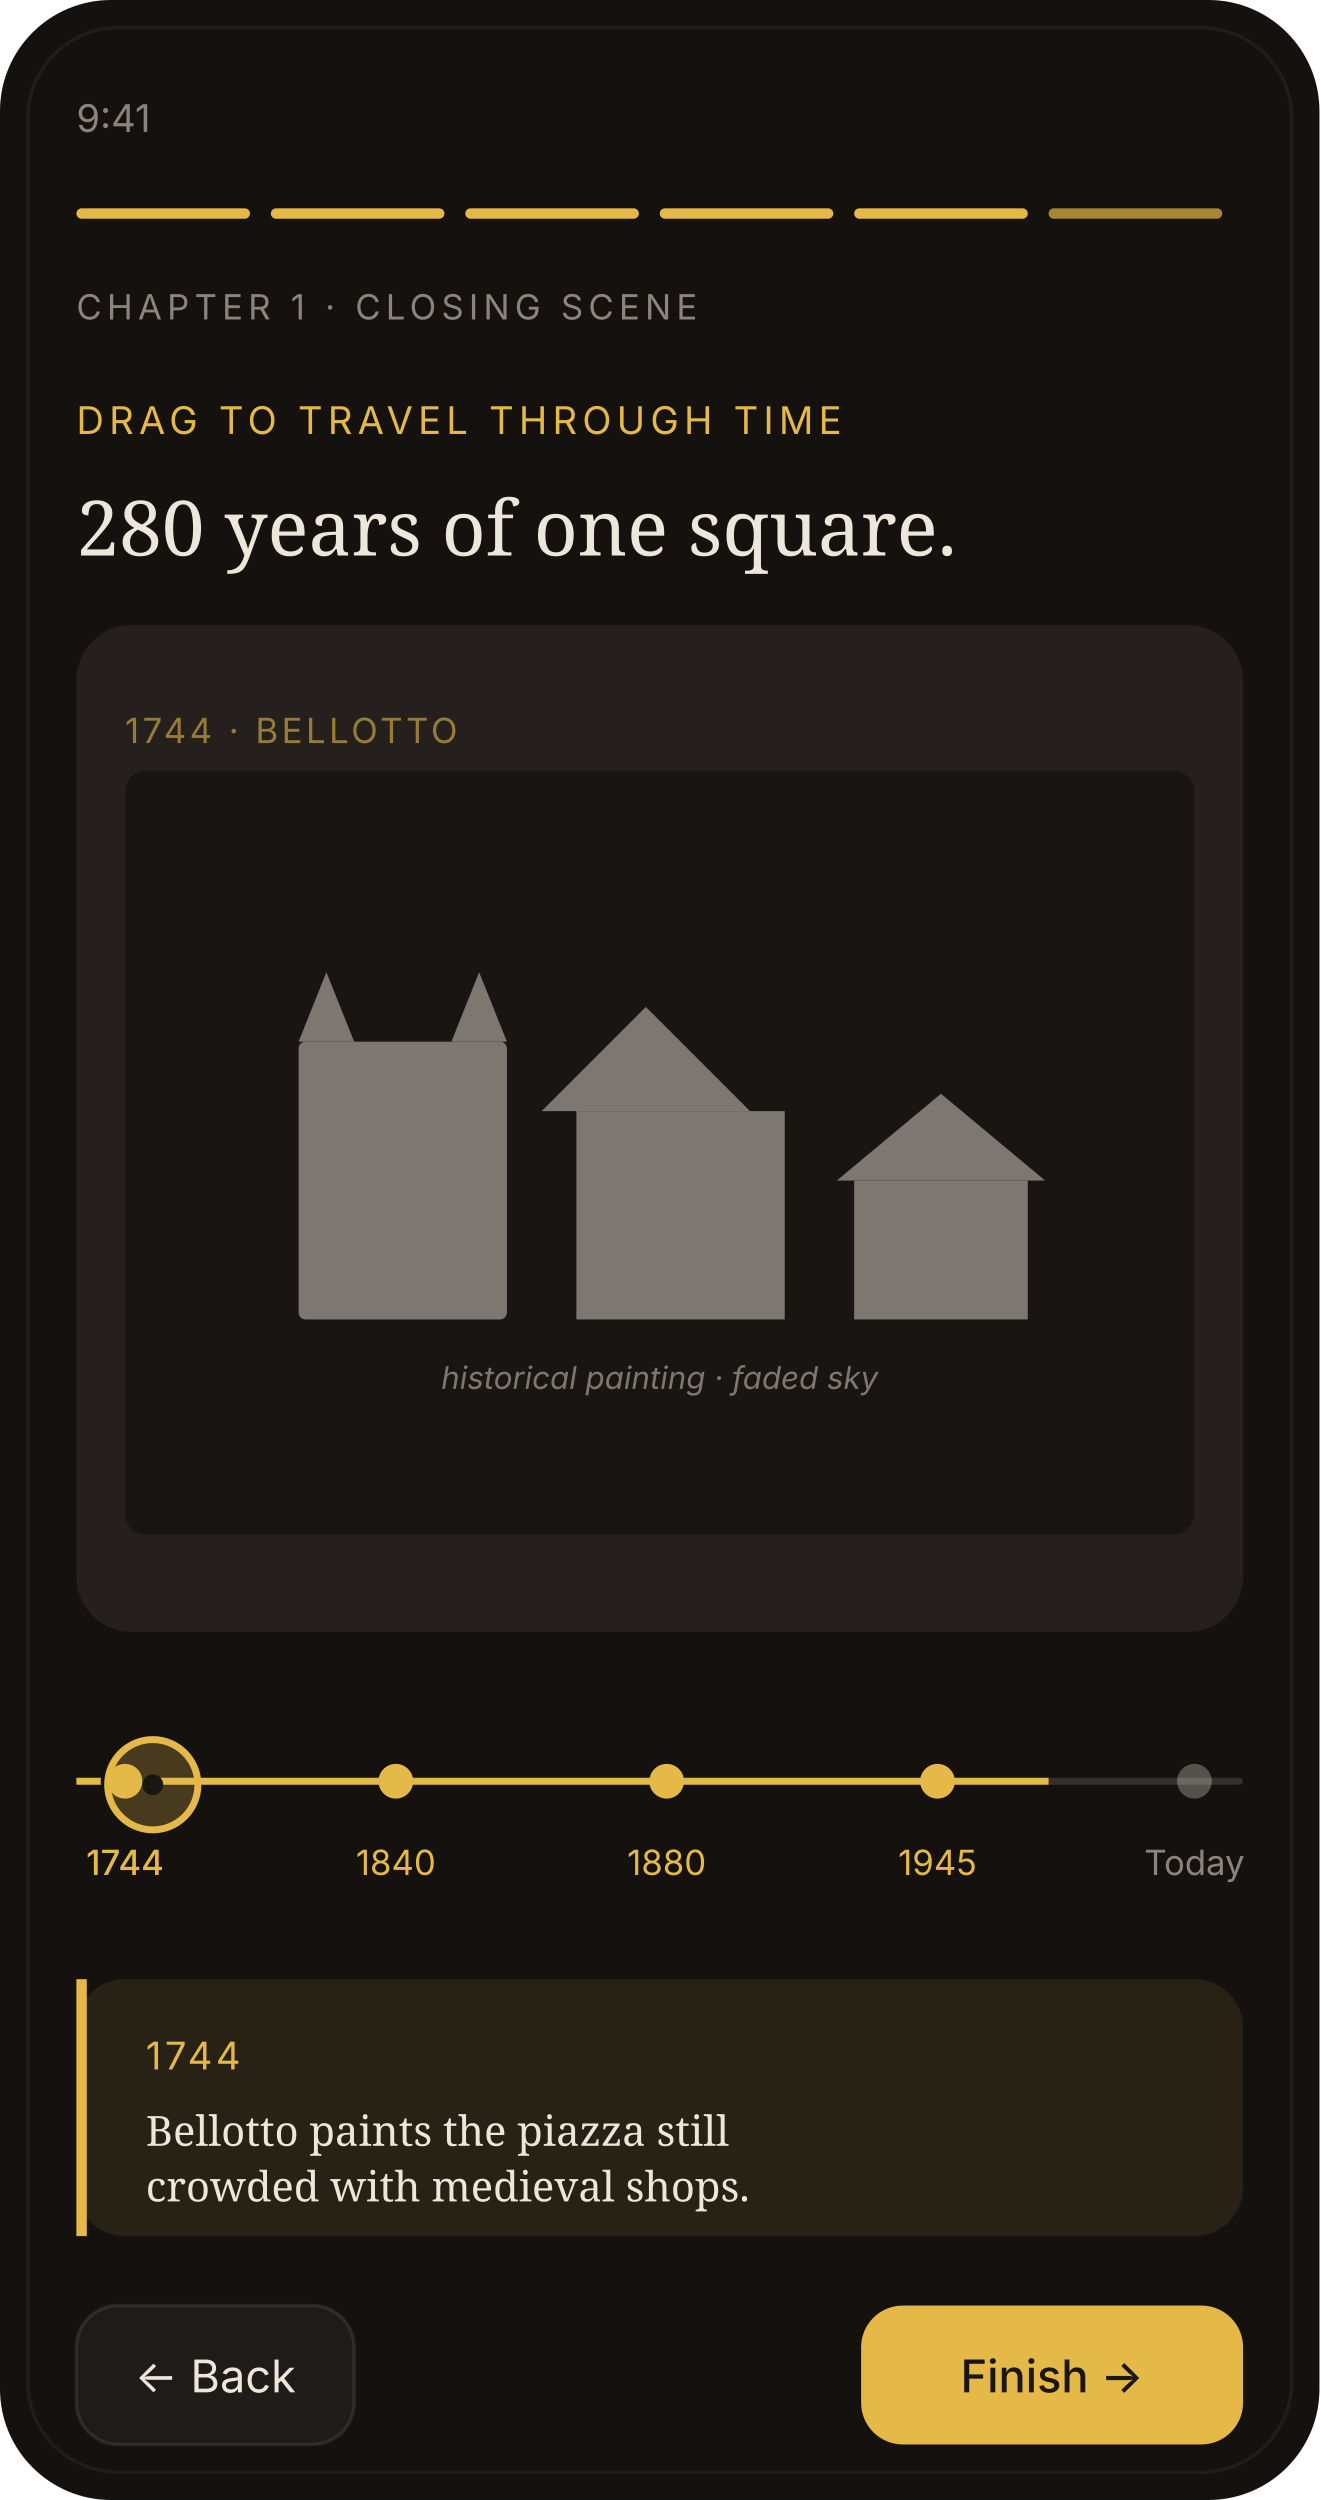
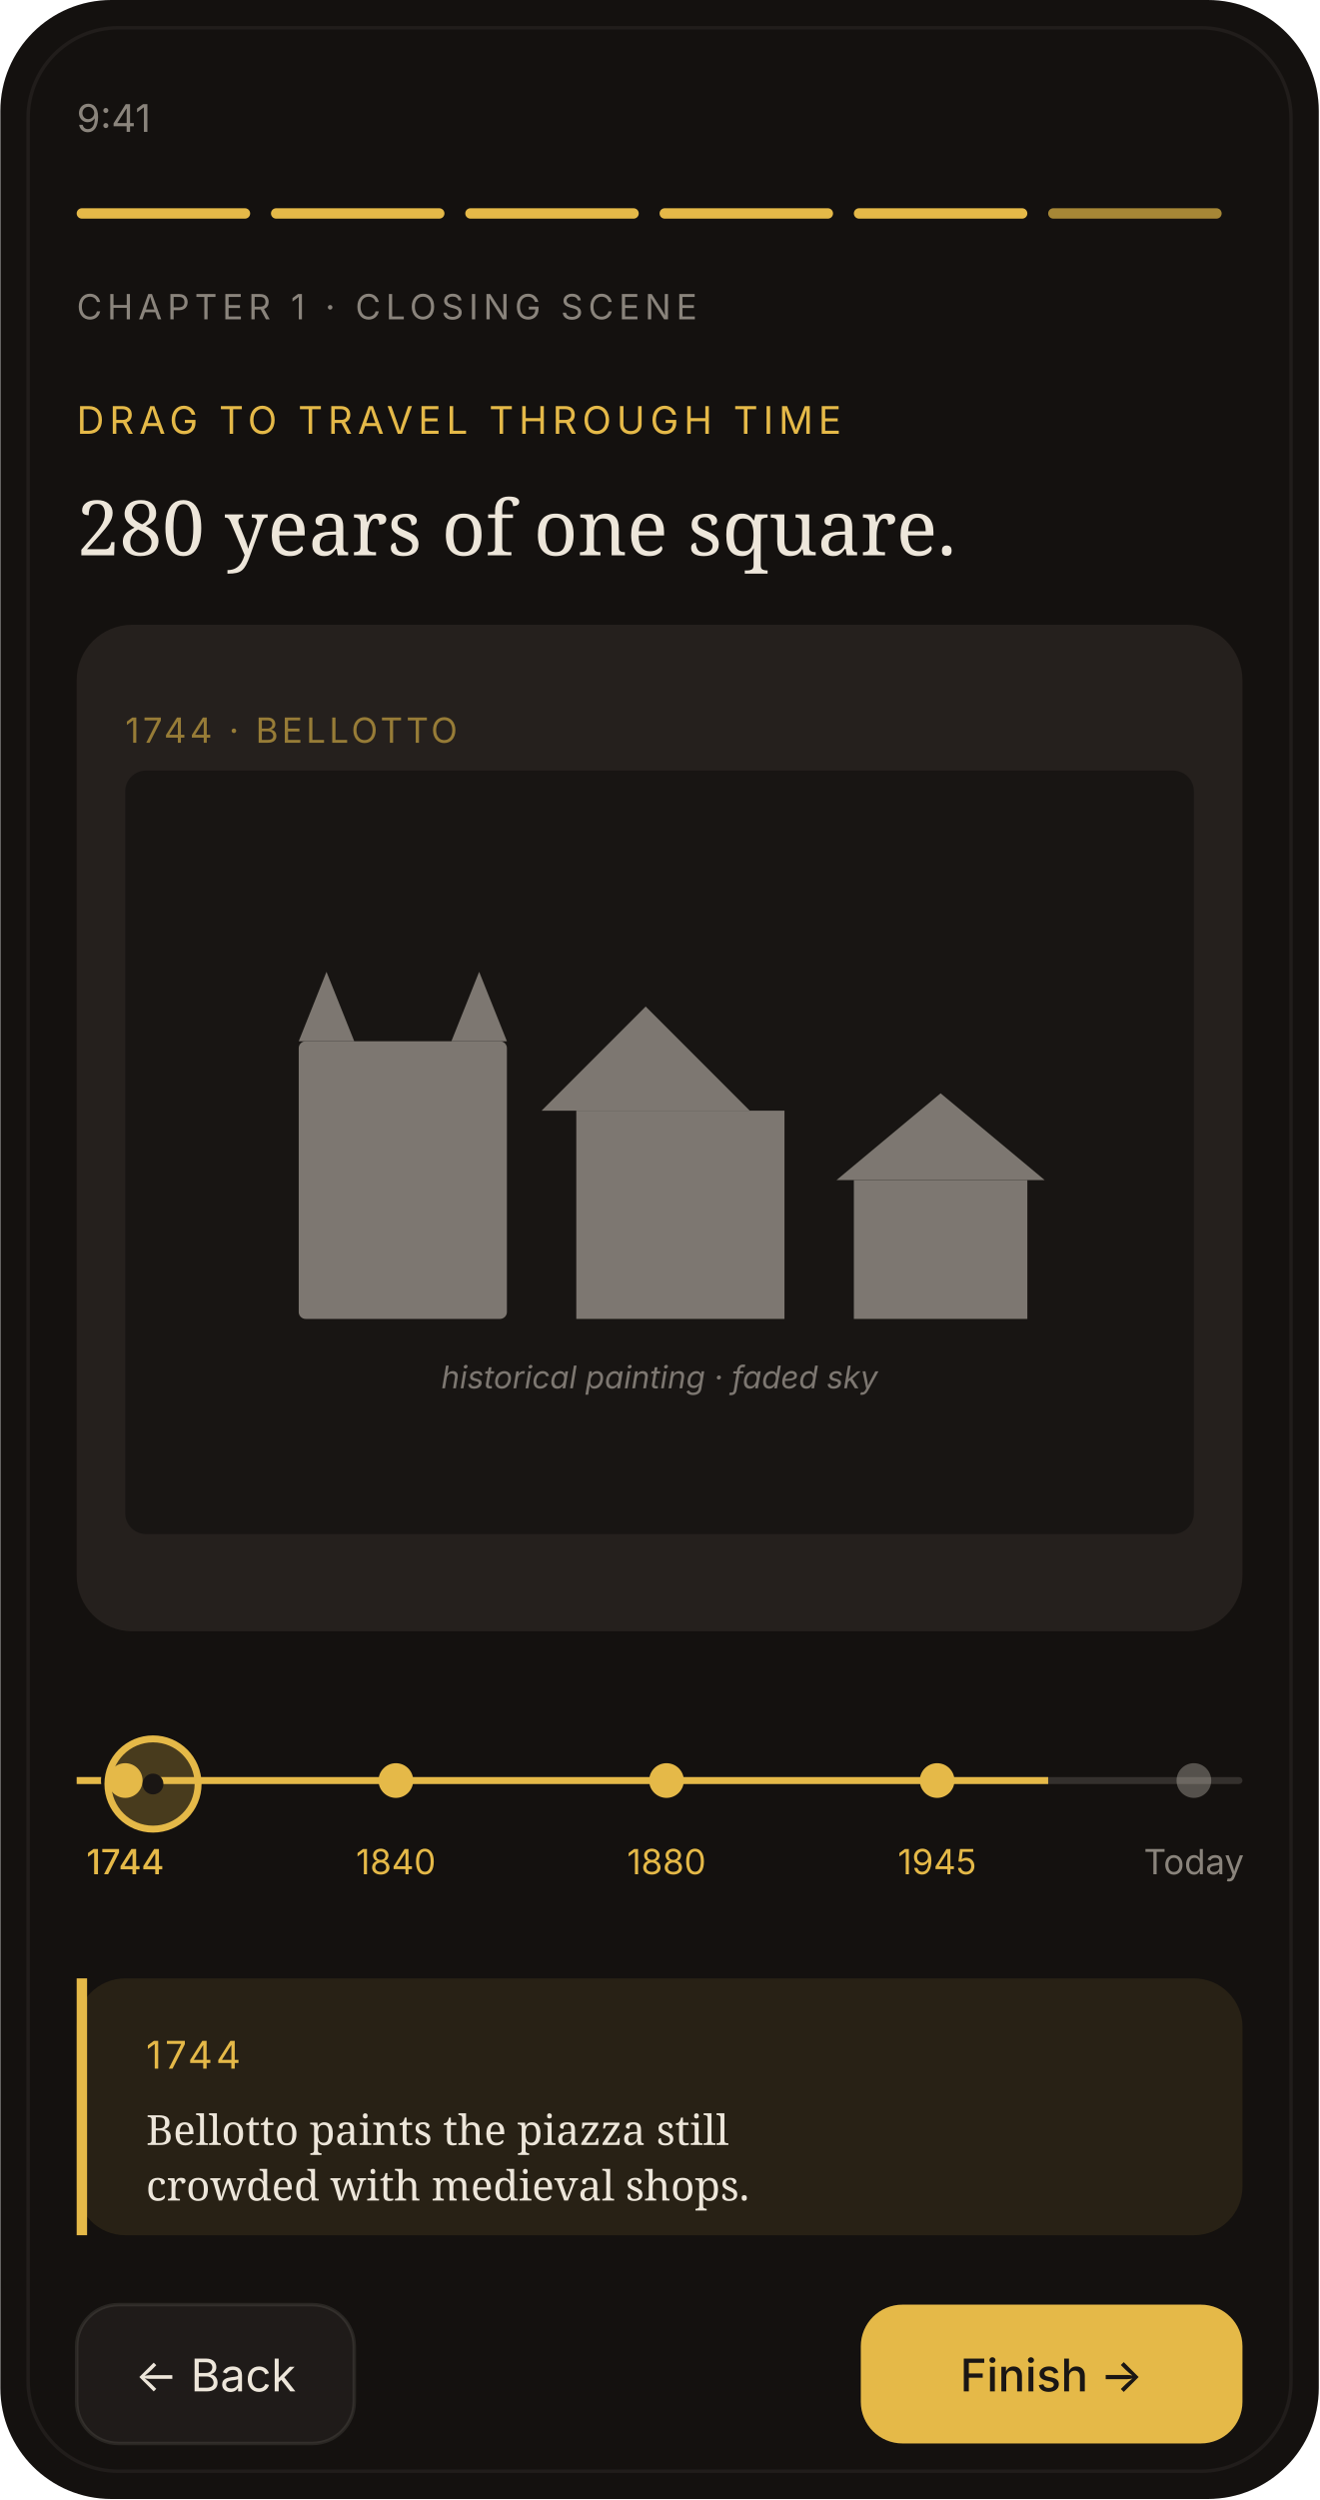
- <svg xmlns="http://www.w3.org/2000/svg" viewBox="0 0 380 720" font-family="-apple-system, system-ui, sans-serif">
+ <svg xmlns="http://www.w3.org/2000/svg" viewBox="0 0 380 720" width="320" height="606" font-family="-apple-system, system-ui, sans-serif">
  <rect width="380" height="720" rx="32" fill="#14110F" />
  <rect x="8" y="8" width="364" height="704" rx="26" fill="#14110F" stroke="rgba(237,230,218,0.06)" />
  <text x="22" y="38" font-size="11" fill="#8A847C">9:41</text>
  <g transform="translate(22,60)">
    <rect width="50" height="3" rx="1.5" fill="#E5B948" />
    <rect x="56" width="50" height="3" rx="1.5" fill="#E5B948" />
    <rect x="112" width="50" height="3" rx="1.5" fill="#E5B948" />
    <rect x="168" width="50" height="3" rx="1.5" fill="#E5B948" />
    <rect x="224" width="50" height="3" rx="1.5" fill="#E5B948" />
    <rect x="280" width="50" height="3" rx="1.5" fill="rgba(229,185,72,0.7)" />
  </g>
  <text x="22" y="92" font-size="10" fill="#8A847C" letter-spacing="1.5">CHAPTER 1 · CLOSING SCENE</text>
  <text x="22" y="125" font-size="11" fill="#E5B948" letter-spacing="1.5">DRAG TO TRAVEL THROUGH TIME</text>
  <text x="22" y="160" font-size="22" font-weight="500" fill="#EDE6DA" font-family="Georgia, serif">280 years of one square.</text>
  <rect x="22" y="180" width="336" height="290" rx="16" fill="#25201D" />
  <g transform="translate(36,200)" opacity="0.85">
    <text x="0" y="14" font-size="10" fill="rgba(229,185,72,0.7)" letter-spacing="1">1744 · BELLOTTO</text>
    <rect y="22" width="308" height="220" rx="6" fill="rgba(0,0,0,0.4)" />
    <g fill="#EDE6DA" opacity="0.55" transform="translate(50,100)">
      <rect width="60" height="80" rx="2" />
      <path d="M0 0 L8 -20 L16 0 Z" />
      <path d="M44 0 L52 -20 L60 0 Z" />
      <rect x="80" y="20" width="60" height="60" />
      <path d="M70 20 L100 -10 L130 20 Z" />
      <rect x="160" y="40" width="50" height="40" />
      <path d="M155 40 L185 15 L215 40 Z" />
    </g>
    <text x="154" y="200" font-size="9" fill="rgba(237,230,218,0.55)" text-anchor="middle" font-style="italic">historical painting · faded sky</text>
  </g>
  <g transform="translate(22,490)">
    <rect width="336" height="2" y="22" rx="1" fill="rgba(237,230,218,0.15)" />
    <rect width="280" height="2" y="22" fill="#E5B948" />
    <g transform="translate(0,12)">
      <circle r="6" cx="14" cy="11" fill="#E5B948" stroke="#14110F" stroke-width="2" />
      <text x="14" y="38" font-size="10" fill="#E5B948" text-anchor="middle" font-weight="500">1744</text>
    </g>
    <g transform="translate(78,12)">
      <circle r="5" cx="14" cy="11" fill="#E5B948" />
      <text x="14" y="38" font-size="10" fill="#E5B948" text-anchor="middle">1840</text>
    </g>
    <g transform="translate(156,12)">
      <circle r="5" cx="14" cy="11" fill="#E5B948" />
      <text x="14" y="38" font-size="10" fill="#E5B948" text-anchor="middle">1880</text>
    </g>
    <g transform="translate(234,12)">
      <circle r="5" cx="14" cy="11" fill="#E5B948" />
      <text x="14" y="38" font-size="10" fill="#E5B948" text-anchor="middle">1945</text>
    </g>
    <g transform="translate(308,12)">
      <circle r="5" cx="14" cy="11" fill="rgba(237,230,218,0.3)" />
      <text x="14" y="38" font-size="10" fill="#8A847C" text-anchor="middle">Today</text>
    </g>
    <g transform="translate(8,4)">
      <circle r="13" cx="14" cy="20" fill="rgba(229,185,72,0.25)" stroke="#E5B948" stroke-width="2" />
      <circle r="3" cx="14" cy="20" fill="#1A1614" />
    </g>
  </g>
  <g transform="translate(22,570)">
    <rect width="336" height="74" rx="14" fill="rgba(229,185,72,0.1)" stroke-width="0" />
    <rect width="3" height="74" fill="#E5B948" />
    <text x="20" y="26" font-size="11" fill="#E5B948" letter-spacing="1">1744</text>
    <text x="20" y="48" font-size="12" fill="#EDE6DA" font-family="Georgia, serif">Bellotto paints the piazza still</text>
    <text x="20" y="64" font-size="12" fill="#EDE6DA" font-family="Georgia, serif">crowded with medieval shops.</text>
  </g>
  <g transform="translate(248,664)">
    <rect width="110" height="40" rx="12" fill="#E5B948" />
    <text x="55" y="25" font-size="13" font-weight="500" fill="#1A1614" text-anchor="middle">Finish →</text>
  </g>
  <g transform="translate(22,664)">
    <rect width="80" height="40" rx="12" fill="#1F1B19" stroke="rgba(237,230,218,0.1)" />
    <text x="40" y="25" font-size="13" fill="#EDE6DA" text-anchor="middle">← Back</text>
  </g>
</svg>
